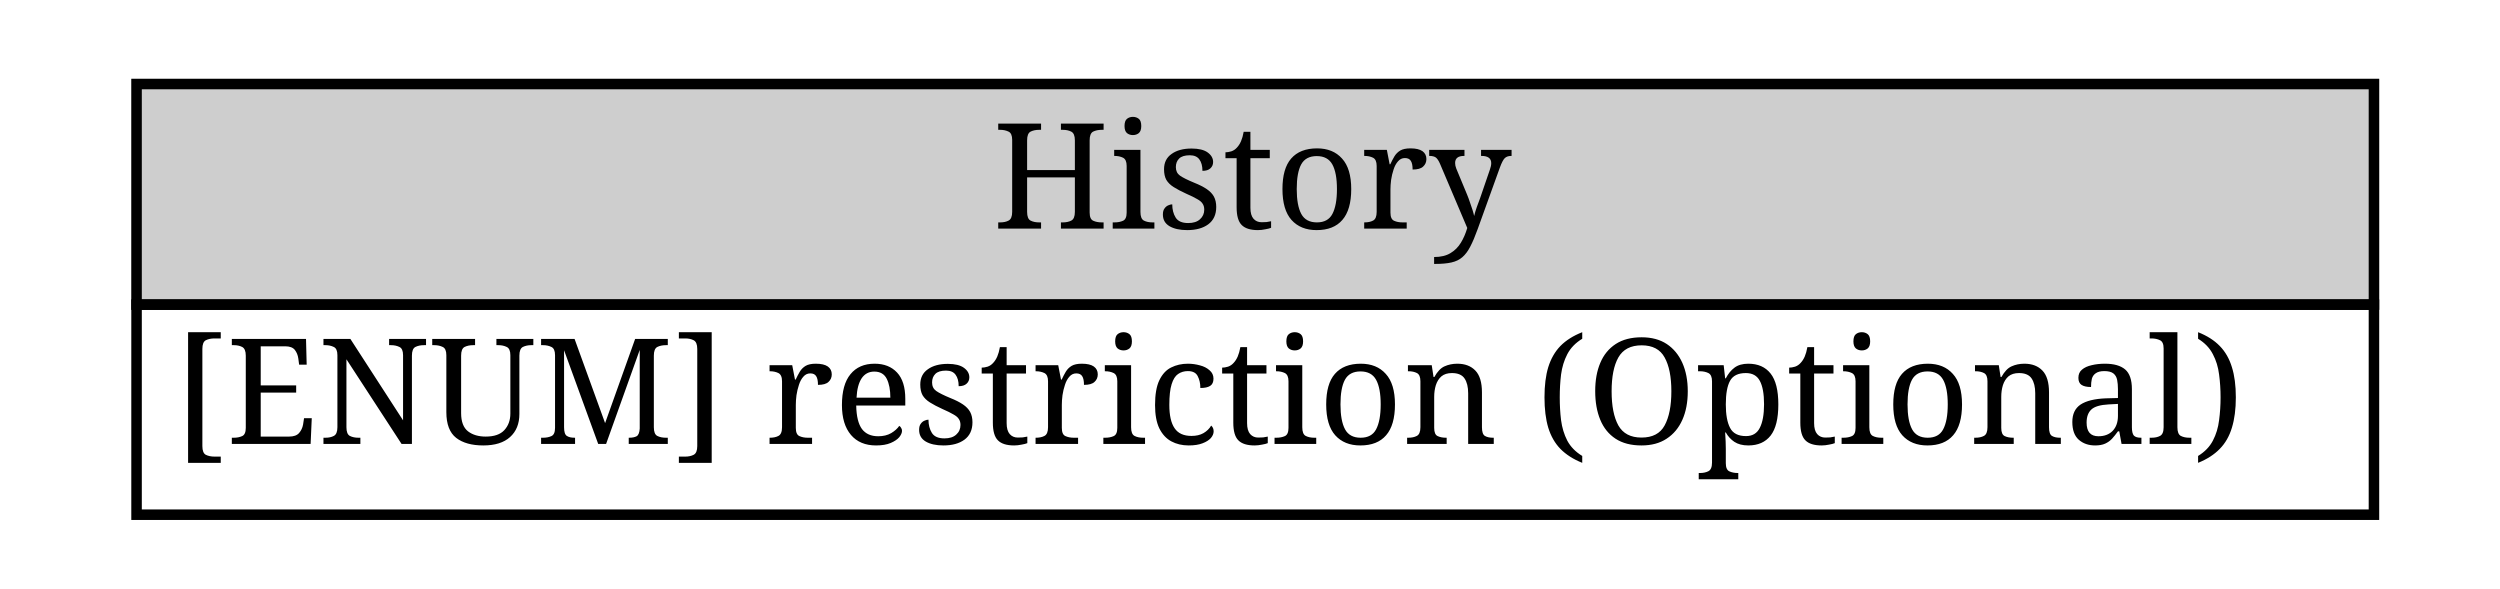
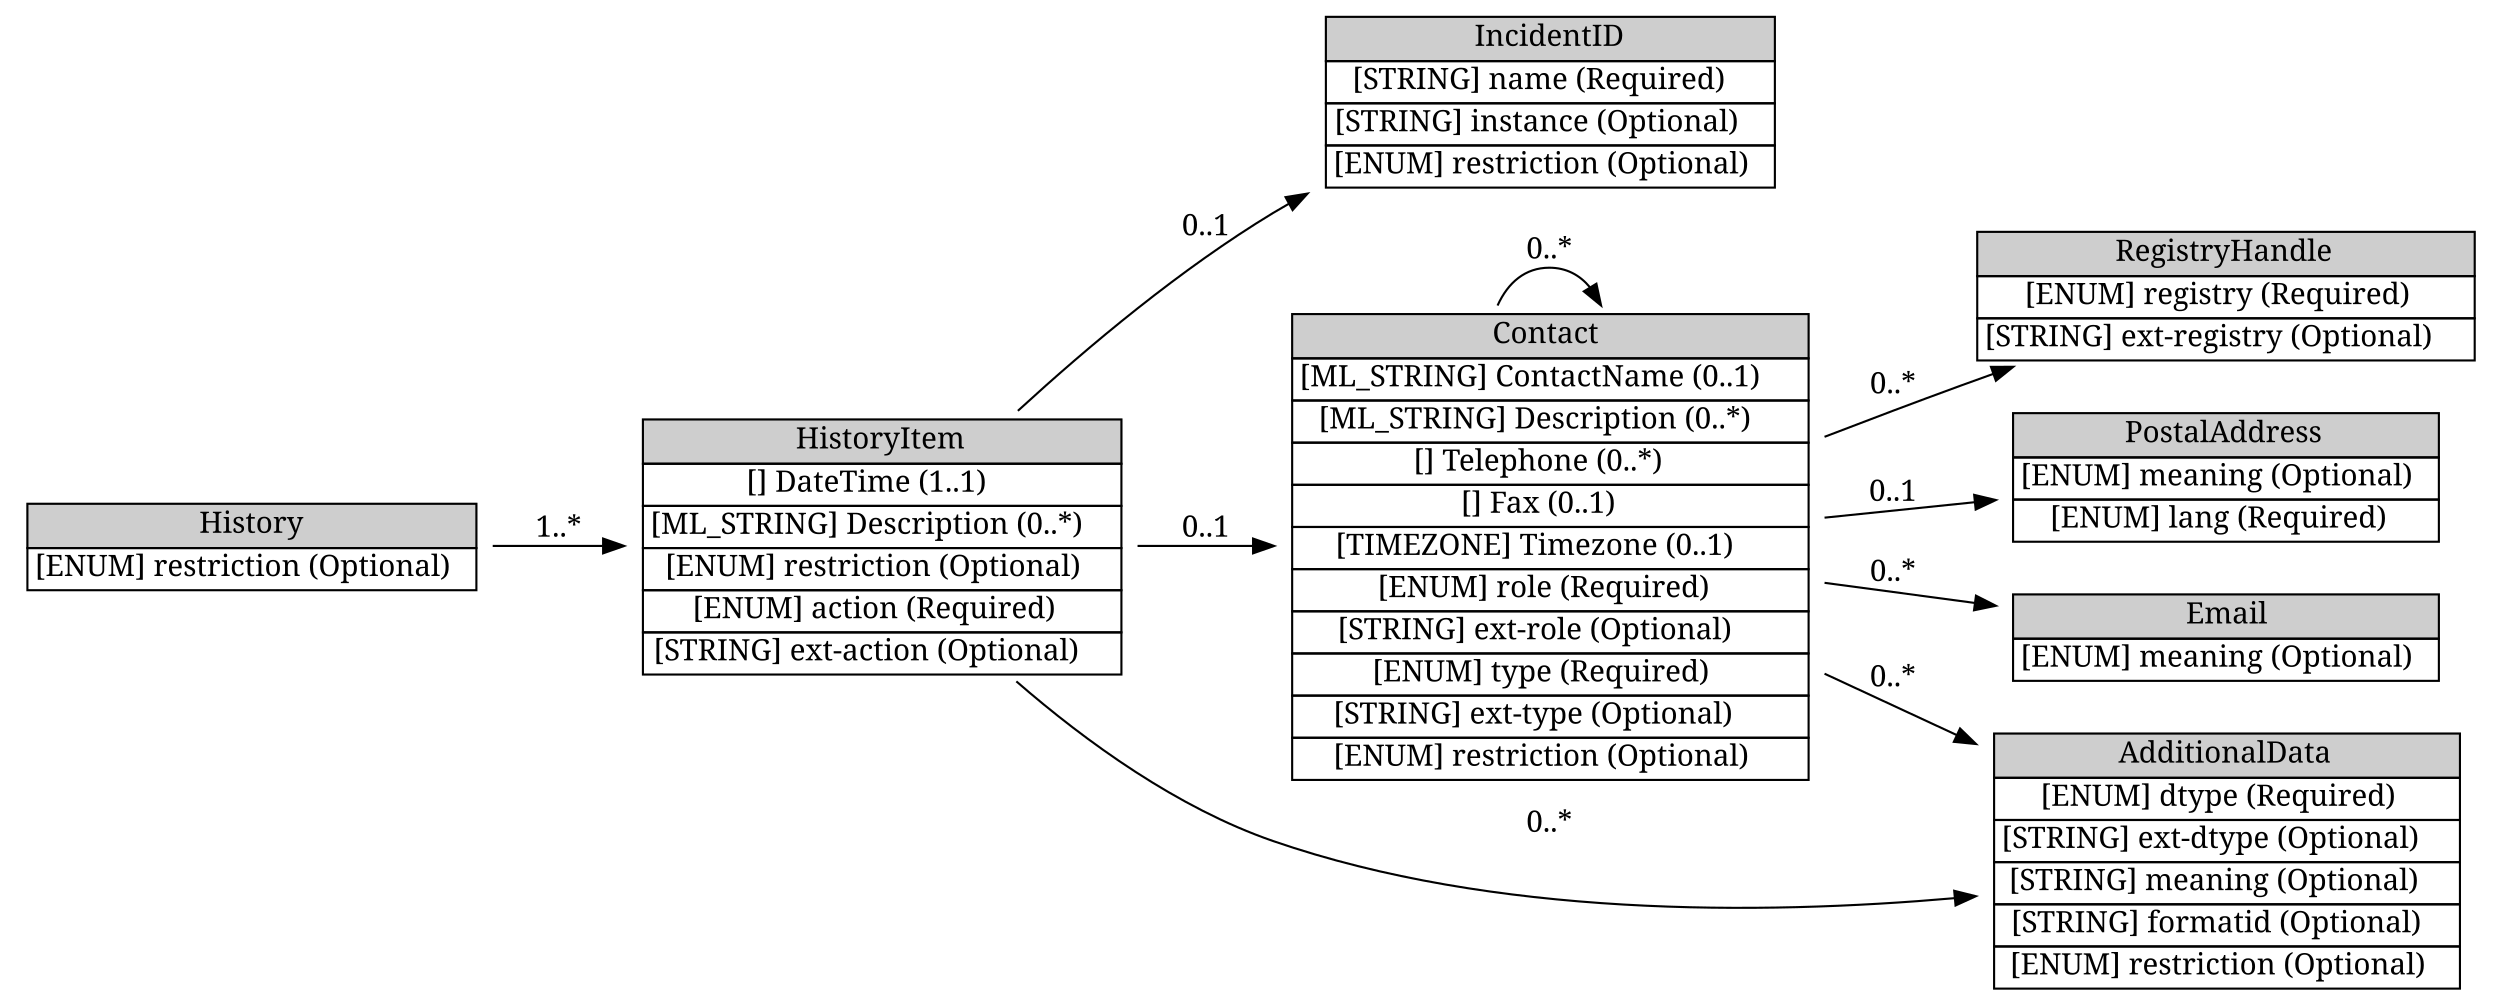
- <svg xmlns="http://www.w3.org/2000/svg" xmlns:xlink="http://www.w3.org/1999/xlink" width="238pt" height="56pt" viewBox="0.00 0.00 238.00 56.00">
-   <g id="graph1" class="graph" transform="scale(1 1) rotate(0) translate(4 52)">
-     <polygon fill="white" stroke="white" points="-4,5 -4,-52 235,-52 235,5 -4,5" />
+ <svg xmlns="http://www.w3.org/2000/svg" xmlns:xlink="http://www.w3.org/1999/xlink" width="1186pt" height="476pt" viewBox="0.00 0.00 1186.00 476.00">
+   <g id="graph1" class="graph" transform="scale(1 1) rotate(0) translate(4 472)">
+     <polygon fill="white" stroke="white" points="-4,5 -4,-472 1183,-472 1183,5 -4,5" />
    <g id="node1" class="node">
      <a xlink:href="#" xlink:title="The History class is a log of the significant events or actions performed by the involved parties during the course of handling the incident. ">
-         <polygon fill="#cecece" stroke="#cecece" points="9,-23 9,-44 222,-44 222,-23 9,-23" />
-         <polygon fill="none" stroke="black" points="9,-23 9,-44 222,-44 222,-23 9,-23" />
-         <text text-anchor="start" x="90.5" y="-30.233" font-family="Times Roman,serif" font-size="14.00">History</text>
+         <polygon fill="#cecece" stroke="#cecece" points="9,-212 9,-233 222,-233 222,-212 9,-212" />
+         <polygon fill="none" stroke="black" points="9,-212 9,-233 222,-233 222,-212 9,-212" />
+         <text text-anchor="start" x="90.5" y="-219.233" font-family="Times Roman,serif" font-size="14.00">History</text>
      </a>
      <a xlink:href="#" xlink:title="This attribute is defined in Section 3.2.">
-         <polygon fill="none" stroke="black" points="9,-3 9,-23 222,-23 222,-3 9,-3" />
-         <text text-anchor="start" x="12.5" y="-9.733" font-family="Times Roman,serif" font-size="14.00">[ENUM] restriction (Optional) </text>
-       </a>
+         <polygon fill="none" stroke="black" points="9,-192 9,-212 222,-212 222,-192 9,-192" />
+         <text text-anchor="start" x="12.5" y="-198.733" font-family="Times Roman,serif" font-size="14.00">[ENUM] restriction (Optional) </text>
+       </a>
+     </g>
+     <g id="node2" class="node">
+       <a xlink:href="#" xlink:title="The HistoryItem class is an entry in the History (Section 3.11) log that documents a particular action or event that occurred in the course of handling the incident. The details of the entry are a free-form description, but each can be categorized with the type attribute. ">
+         <polygon fill="#cecece" stroke="#cecece" points="301,-252 301,-273 528,-273 528,-252 301,-252" />
+         <polygon fill="none" stroke="black" points="301,-252 301,-273 528,-273 528,-252 301,-252" />
+         <text text-anchor="start" x="373.5" y="-259.233" font-family="Times Roman,serif" font-size="14.00">HistoryItem</text>
+       </a>
+       <a xlink:href="#" xlink:title="Timestamp of this entry in the history log (e.g., when the action described in the Description was taken).">
+         <polygon fill="none" stroke="black" points="301,-232 301,-252 528,-252 528,-232 301,-232" />
+         <text text-anchor="start" x="350" y="-238.733" font-family="Times Roman,serif" font-size="14.00">[] DateTime (1..1) </text>
+       </a>
+       <a xlink:href="#" xlink:title="A free-form textual description of the action or event.">
+         <polygon fill="none" stroke="black" points="301,-212 301,-232 528,-232 528,-212 301,-212" />
+         <text text-anchor="start" x="304.5" y="-218.733" font-family="Times Roman,serif" font-size="14.00">[ML_STRING] Description (0..*) </text>
+       </a>
+       <a xlink:href="#" xlink:title="This attribute has been defined in Section 3.2.">
+         <polygon fill="none" stroke="black" points="301,-192 301,-212 528,-212 528,-192 301,-192" />
+         <text text-anchor="start" x="311.5" y="-198.733" font-family="Times Roman,serif" font-size="14.00">[ENUM] restriction (Optional) </text>
+       </a>
+       <a xlink:href="#" xlink:title="Classifies a performed action or occurrence documented in this history log entry.  As activity will likely have been instigated either through a previously conveyed expectation or internal investigation, this attribute is identical to the category attribute of the Expectation class.  The difference is only one of tense.  When an action is in this class, it has been completed.  See Section 3.13.">
+         <polygon fill="none" stroke="black" points="301,-172 301,-192 528,-192 528,-172 301,-172" />
+         <text text-anchor="start" x="324.5" y="-178.733" font-family="Times Roman,serif" font-size="14.00">[ENUM] action (Required) </text>
+       </a>
+       <a xlink:href="#" xlink:title="A means by which to extend the action attribute.  See Section 5.1.">
+         <polygon fill="none" stroke="black" points="301,-152 301,-172 528,-172 528,-152 301,-152" />
+         <text text-anchor="start" x="306" y="-158.733" font-family="Times Roman,serif" font-size="14.00">[STRING] ext-action (Optional) </text>
+       </a>
+     </g>
+     <g id="edge18" class="edge">
+       <path fill="none" stroke="black" d="M229.746,-213C246.817,-213 264.528,-213 281.92,-213" />
+       <polygon fill="black" stroke="black" points="282.116,-216.5 292.116,-213 282.116,-209.5 282.116,-216.5" />
+       <text text-anchor="middle" x="261" y="-217.4" font-family="Times Roman,serif" font-size="14.00">1..*</text>
+     </g>
+     <g id="node3" class="node">
+       <a xlink:href="#" xlink:title="The IncidentID class represents an incident tracking number that is unique in the context of the CSIRT and identifies the activity characterized in an IODEF Document. This identifier would serve as an index into the CSIRT incident handling system. The combination of the name attribute and the string in the element content MUST be a globally unique identifier describing the activity. Documents generated by a given CSIRT MUST NOT reuse the same value unless they are referencing the same incident. ">
+         <polygon fill="#cecece" stroke="#cecece" points="625,-443 625,-464 838,-464 838,-443 625,-443" />
+         <polygon fill="none" stroke="black" points="625,-443 625,-464 838,-464 838,-443 625,-443" />
+         <text text-anchor="start" x="695.5" y="-450.233" font-family="Times Roman,serif" font-size="14.00">IncidentID</text>
+       </a>
+       <a xlink:href="#" xlink:title="An identifier describing the CSIRT that created the document.  In order to have a globally unique CSIRT name, the fully qualified domain name associated with the CSIRT MUST be used.">
+         <polygon fill="none" stroke="black" points="625,-423 625,-443 838,-443 838,-423 625,-423" />
+         <text text-anchor="start" x="637.5" y="-429.733" font-family="Times Roman,serif" font-size="14.00">[STRING] name (Required) </text>
+       </a>
+       <a xlink:href="#" xlink:title="An identifier referencing a subset of the named incident.">
+         <polygon fill="none" stroke="black" points="625,-403 625,-423 838,-423 838,-403 625,-403" />
+         <text text-anchor="start" x="629" y="-409.733" font-family="Times Roman,serif" font-size="14.00">[STRING] instance (Optional) </text>
+       </a>
+       <a xlink:href="#" xlink:title="This attribute has been defined in Section 3.2.">
+         <polygon fill="none" stroke="black" points="625,-383 625,-403 838,-403 838,-383 625,-383" />
+         <text text-anchor="start" x="628.5" y="-389.733" font-family="Times Roman,serif" font-size="14.00">[ENUM] restriction (Optional) </text>
+       </a>
+     </g>
+     <g id="edge2" class="edge">
+       <path fill="none" stroke="black" d="M478.88,-277.105C512.917,-308.309 556.504,-344.672 600,-371 602.46,-372.489 604.968,-373.952 607.517,-375.39" />
+       <polygon fill="black" stroke="black" points="605.863,-378.475 616.321,-380.176 609.207,-372.325 605.863,-378.475" />
+       <text text-anchor="middle" x="568" y="-360.4" font-family="Times Roman,serif" font-size="14.00">0..1</text>
+     </g>
+     <g id="node5" class="node">
+       <a xlink:href="#" xlink:title="The Contact class describes contact information for organizations and personnel involved in the incident. This class allows for the naming of the involved party, specifying contact information for them, and identifying their role in the incident. ">
+         <polygon fill="#cecece" stroke="#cecece" points="609,-302 609,-323 854,-323 854,-302 609,-302" />
+         <polygon fill="none" stroke="black" points="609,-302 609,-323 854,-323 854,-302 609,-302" />
+         <text text-anchor="start" x="704" y="-309.233" font-family="Times Roman,serif" font-size="14.00">Contact</text>
+       </a>
+       <a xlink:href="#" xlink:title="The name of the contact.  The contact may either be an organization or a person.  The type attribute disambiguates the semantics.">
+         <polygon fill="none" stroke="black" points="609,-282 609,-302 854,-302 854,-282 609,-282" />
+         <text text-anchor="start" x="612.5" y="-288.733" font-family="Times Roman,serif" font-size="14.00">[ML_STRING] ContactName (0..1) </text>
+       </a>
+       <a xlink:href="#" xlink:title="A free-form description of this contact.  In the case of a person, this is often the organizational title of the individual.">
+         <polygon fill="none" stroke="black" points="609,-262 609,-282 854,-282 854,-262 609,-262" />
+         <text text-anchor="start" x="621.5" y="-268.733" font-family="Times Roman,serif" font-size="14.00">[ML_STRING] Description (0..*) </text>
+       </a>
+       <a xlink:href="#" xlink:title="The telephone number of the contact.">
+         <polygon fill="none" stroke="black" points="609,-242 609,-262 854,-262 854,-242 609,-242" />
+         <text text-anchor="start" x="666.5" y="-248.733" font-family="Times Roman,serif" font-size="14.00">[] Telephone (0..*) </text>
+       </a>
+       <a xlink:href="#" xlink:title="The facsimile telephone number of the contact.">
+         <polygon fill="none" stroke="black" points="609,-222 609,-242 854,-242 854,-222 609,-222" />
+         <text text-anchor="start" x="689" y="-228.733" font-family="Times Roman,serif" font-size="14.00">[] Fax (0..1) </text>
+       </a>
+       <a xlink:href="#" xlink:title="The timezone in which the contact resides formatted according to Section 2.9.">
+         <polygon fill="none" stroke="black" points="609,-202 609,-222 854,-222 854,-202 609,-202" />
+         <text text-anchor="start" x="629.5" y="-208.733" font-family="Times Roman,serif" font-size="14.00">[TIMEZONE] Timezone (0..1) </text>
+       </a>
+       <a xlink:href="#" xlink:title="Indicates the role the contact fulfills.  This attribute is defined as an enumerated list:">
+         <polygon fill="none" stroke="black" points="609,-182 609,-202 854,-202 854,-182 609,-182" />
+         <text text-anchor="start" x="649.5" y="-188.733" font-family="Times Roman,serif" font-size="14.00">[ENUM] role (Required) </text>
+       </a>
+       <a xlink:href="#" xlink:title="A means by which to extend the role attribute. See Section 5.1.">
+         <polygon fill="none" stroke="black" points="609,-162 609,-182 854,-182 854,-162 609,-162" />
+         <text text-anchor="start" x="630.5" y="-168.733" font-family="Times Roman,serif" font-size="14.00">[STRING] ext-role (Optional) </text>
+       </a>
+       <a xlink:href="#" xlink:title="Indicates the type of contact being described. This attribute is defined as an enumerated list:">
+         <polygon fill="none" stroke="black" points="609,-142 609,-162 854,-162 854,-142 609,-142" />
+         <text text-anchor="start" x="647" y="-148.733" font-family="Times Roman,serif" font-size="14.00">[ENUM] type (Required) </text>
+       </a>
+       <a xlink:href="#" xlink:title="A means by which to extend the type attribute. See Section 5.1.">
+         <polygon fill="none" stroke="black" points="609,-122 609,-142 854,-142 854,-122 609,-122" />
+         <text text-anchor="start" x="628.5" y="-128.733" font-family="Times Roman,serif" font-size="14.00">[STRING] ext-type (Optional) </text>
+       </a>
+       <a xlink:href="#" xlink:title="This attribute is defined in Section 3.2.">
+         <polygon fill="none" stroke="black" points="609,-102 609,-122 854,-122 854,-102 609,-102" />
+         <text text-anchor="start" x="628.5" y="-108.733" font-family="Times Roman,serif" font-size="14.00">[ENUM] restriction (Optional) </text>
+       </a>
+     </g>
+     <g id="edge14" class="edge">
+       <path fill="none" stroke="black" d="M535.654,-213C553.553,-213 572.116,-213 590.36,-213" />
+       <polygon fill="black" stroke="black" points="590.456,-216.5 600.456,-213 590.456,-209.5 590.456,-216.5" />
+       <text text-anchor="middle" x="568" y="-217.4" font-family="Times Roman,serif" font-size="14.00">0..1</text>
+     </g>
+     <g id="node13" class="node">
+       <a xlink:href="#" xlink:title="The AdditionalData class serves as an extension mechanism for information not otherwise represented in the data model. For relatively simple information, atomic data types (e.g., integers, strings) are provided with a mechanism to annotate their meaning. The class can also be used to extend the data model (and the associated Schema) to support proprietary extensions by encapsulating entire XML documents conforming to another Schema (e.g., IDMEF). A detailed discussion for extending the data model and the schema can be found in Section 5. ">
+         <polygon fill="#cecece" stroke="#cecece" points="942,-103 942,-124 1163,-124 1163,-103 942,-103" />
+         <polygon fill="none" stroke="black" points="942,-103 942,-124 1163,-124 1163,-103 942,-103" />
+         <text text-anchor="start" x="1001" y="-110.233" font-family="Times Roman,serif" font-size="14.00">AdditionalData</text>
+       </a>
+       <a xlink:href="#" xlink:title="The data type of the element content.  The permitted values for this attribute are shown below.  The default value is &quot;string&quot;.">
+         <polygon fill="none" stroke="black" points="942,-83 942,-103 1163,-103 1163,-83 942,-83" />
+         <text text-anchor="start" x="964" y="-89.733" font-family="Times Roman,serif" font-size="14.00">[ENUM] dtype (Required) </text>
+       </a>
+       <a xlink:href="#" xlink:title="A means by which to extend the dtype attribute.  See Section 5.1.">
+         <polygon fill="none" stroke="black" points="942,-63 942,-83 1163,-83 1163,-63 942,-63" />
+         <text text-anchor="start" x="945.5" y="-69.733" font-family="Times Roman,serif" font-size="14.00">[STRING] ext-dtype (Optional) </text>
+       </a>
+       <a xlink:href="#" xlink:title="A free-form description of the element content.">
+         <polygon fill="none" stroke="black" points="942,-43 942,-63 1163,-63 1163,-43 942,-43" />
+         <text text-anchor="start" x="949" y="-49.733" font-family="Times Roman,serif" font-size="14.00">[STRING] meaning (Optional) </text>
+       </a>
+       <a xlink:href="#" xlink:title="An identifier referencing the format and semantics of the element content.">
+         <polygon fill="none" stroke="black" points="942,-23 942,-43 1163,-43 1163,-23 942,-23" />
+         <text text-anchor="start" x="950" y="-29.733" font-family="Times Roman,serif" font-size="14.00">[STRING] formatid (Optional) </text>
+       </a>
+       <a xlink:href="#" xlink:title="This attribute has been defined in Section 3.2.">
+         <polygon fill="none" stroke="black" points="942,-3 942,-23 1163,-23 1163,-3 942,-3" />
+         <text text-anchor="start" x="949.5" y="-9.733" font-family="Times Roman,serif" font-size="14.00">[ENUM] restriction (Optional) </text>
+       </a>
+     </g>
+     <g id="edge16" class="edge">
+       <path fill="none" stroke="black" d="M478.155,-148.753C511.517,-119.794 554.73,-88.636 600,-73 704.506,-36.905 830.861,-37.808 923.376,-45.921" />
+       <polygon fill="black" stroke="black" points="923.074,-49.408 933.352,-46.836 923.713,-42.437 923.074,-49.408" />
+       <text text-anchor="middle" x="731" y="-77.4" font-family="Times Roman,serif" font-size="14.00">0..*</text>
+     </g>
+     <g id="edge10" class="edge">
+       <path fill="none" stroke="black" d="M706.439,-327.054C711.422,-338.039 719.609,-345 731,-345 739.009,-345 745.434,-341.559 750.276,-335.697" />
+       <polygon fill="black" stroke="black" points="753.33,-337.411 755.561,-327.054 747.358,-333.759 753.33,-337.411" />
+       <text text-anchor="middle" x="731" y="-349.4" font-family="Times Roman,serif" font-size="14.00">0..*</text>
+     </g>
+     <g id="node6" class="node">
+       <a xlink:href="#" xlink:title="The RegistryHandle class represents a handle into an Internet registry or community-specific database. The handle is specified in the element content and the type attribute specifies the database. ">
+         <polygon fill="#cecece" stroke="#cecece" points="934,-341 934,-362 1170,-362 1170,-341 934,-341" />
+         <polygon fill="none" stroke="black" points="934,-341 934,-362 1170,-362 1170,-341 934,-341" />
+         <text text-anchor="start" x="999.5" y="-348.233" font-family="Times Roman,serif" font-size="14.00">RegistryHandle</text>
+       </a>
+       <a xlink:href="#" xlink:title="The database to which the handle belongs.  The default value is 'local'.  The possible values are:">
+         <polygon fill="none" stroke="black" points="934,-321 934,-341 1170,-341 1170,-321 934,-321" />
+         <text text-anchor="start" x="956.5" y="-327.733" font-family="Times Roman,serif" font-size="14.00">[ENUM] registry (Required) </text>
+       </a>
+       <a xlink:href="#" xlink:title="A means by which to extend the registry attribute.  See Section 5.1.">
+         <polygon fill="none" stroke="black" points="934,-301 934,-321 1170,-321 1170,-301 934,-301" />
+         <text text-anchor="start" x="937.5" y="-307.733" font-family="Times Roman,serif" font-size="14.00">[STRING] ext-registry (Optional) </text>
+       </a>
+     </g>
+     <g id="edge4" class="edge">
+       <path fill="none" stroke="black" d="M861.561,-264.772C883.033,-273.031 905.096,-281.364 926,-289 931.088,-290.859 936.301,-292.738 941.573,-294.618" />
+       <polygon fill="black" stroke="black" points="940.517,-297.957 951.112,-297.998 942.855,-291.359 940.517,-297.957" />
+       <text text-anchor="middle" x="894" y="-285.4" font-family="Times Roman,serif" font-size="14.00">0..*</text>
+     </g>
+     <g id="node8" class="node">
+       <a xlink:href="#" xlink:title="The PostalAddress class specifies a postal address formatted according to the POSTAL data type (Section 2.11). ">
+         <polygon fill="#cecece" stroke="#cecece" points="951,-255 951,-276 1153,-276 1153,-255 951,-255" />
+         <polygon fill="none" stroke="black" points="951,-255 951,-276 1153,-276 1153,-255 951,-255" />
+         <text text-anchor="start" x="1004" y="-262.233" font-family="Times Roman,serif" font-size="14.00">PostalAddress</text>
+       </a>
+       <a xlink:href="#" xlink:title="A free-form description of the element content.">
+         <polygon fill="none" stroke="black" points="951,-235 951,-255 1153,-255 1153,-235 951,-235" />
+         <text text-anchor="start" x="954.5" y="-241.733" font-family="Times Roman,serif" font-size="14.00">[ENUM] meaning (Optional) </text>
+       </a>
+       <a xlink:href="#" xlink:title="A valid language code per RFC 4646 [7] constrained by the definition of &quot;xs:language&quot;.  The interpretation of this code is described in Section 6.">
+         <polygon fill="none" stroke="black" points="951,-215 951,-235 1153,-235 1153,-215 951,-215" />
+         <text text-anchor="start" x="968.5" y="-221.733" font-family="Times Roman,serif" font-size="14.00">[ENUM] lang (Required) </text>
+       </a>
+     </g>
+     <g id="edge6" class="edge">
+       <path fill="none" stroke="black" d="M861.563,-226.422C885.075,-228.839 909.475,-231.348 932.648,-233.73" />
+       <polygon fill="black" stroke="black" points="932.543,-237.238 942.848,-234.779 933.259,-230.274 932.543,-237.238" />
+       <text text-anchor="middle" x="894" y="-234.4" font-family="Times Roman,serif" font-size="14.00">0..1</text>
+     </g>
+     <g id="node10" class="node">
+       <a xlink:href="#" xlink:title="The Email class specifies an email address formatted according to EMAIL data type (Section 2.14). ">
+         <polygon fill="#cecece" stroke="#cecece" points="951,-169 951,-190 1153,-190 1153,-169 951,-169" />
+         <polygon fill="none" stroke="black" points="951,-169 951,-190 1153,-190 1153,-169 951,-169" />
+         <text text-anchor="start" x="1033" y="-176.233" font-family="Times Roman,serif" font-size="14.00">Email</text>
+       </a>
+       <a xlink:href="#" xlink:title="A free-form description of the element content (e.g., hours of coverage for a given number).">
+         <polygon fill="none" stroke="black" points="951,-149 951,-169 1153,-169 1153,-149 951,-149" />
+         <text text-anchor="start" x="954.5" y="-155.733" font-family="Times Roman,serif" font-size="14.00">[ENUM] meaning (Optional) </text>
+       </a>
+     </g>
+     <g id="edge8" class="edge">
+       <path fill="none" stroke="black" d="M861.563,-195.51C885.075,-192.361 909.475,-189.092 932.648,-185.988" />
+       <polygon fill="black" stroke="black" points="933.401,-189.418 942.848,-184.622 932.472,-182.48 933.401,-189.418" />
+       <text text-anchor="middle" x="894" y="-196.4" font-family="Times Roman,serif" font-size="14.00">0..*</text>
+     </g>
+     <g id="edge12" class="edge">
+       <path fill="none" stroke="black" d="M861.563,-152.396C882.277,-142.781 903.682,-132.846 924.329,-123.262" />
+       <polygon fill="black" stroke="black" points="925.844,-126.417 933.44,-119.032 922.896,-120.068 925.844,-126.417" />
+       <text text-anchor="middle" x="894" y="-146.4" font-family="Times Roman,serif" font-size="14.00">0..*</text>
    </g>
  </g>
</svg>
